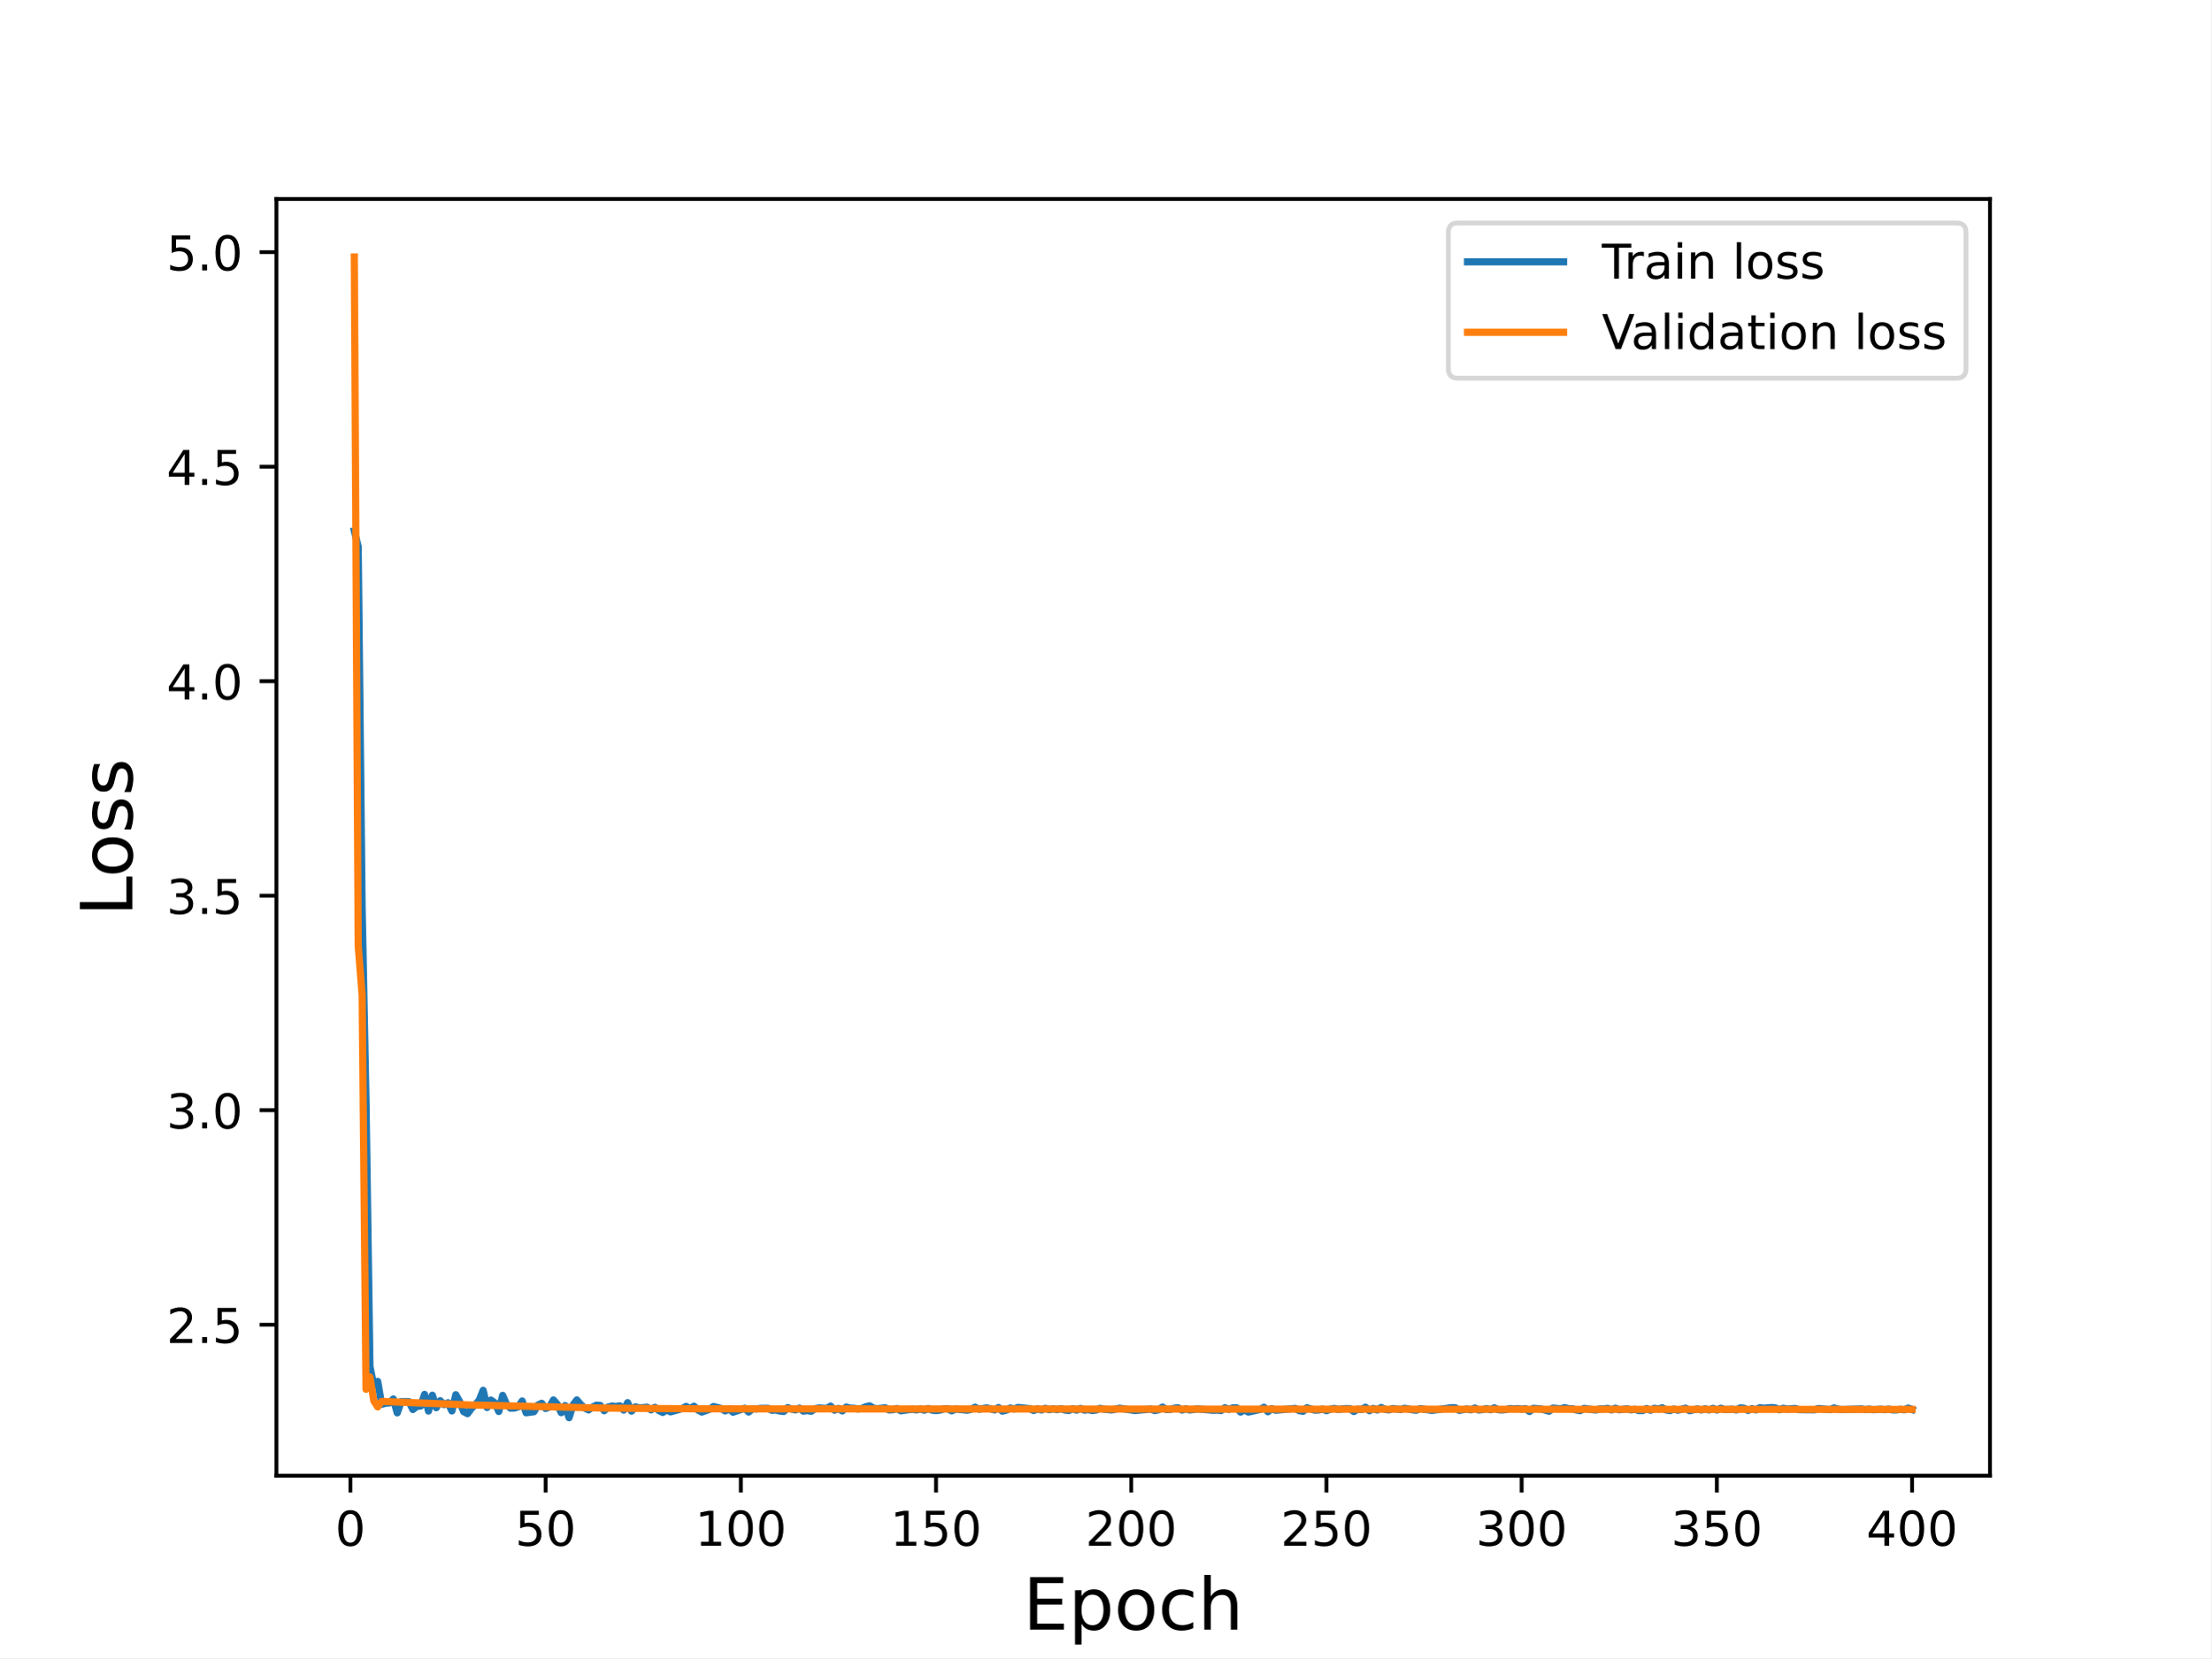
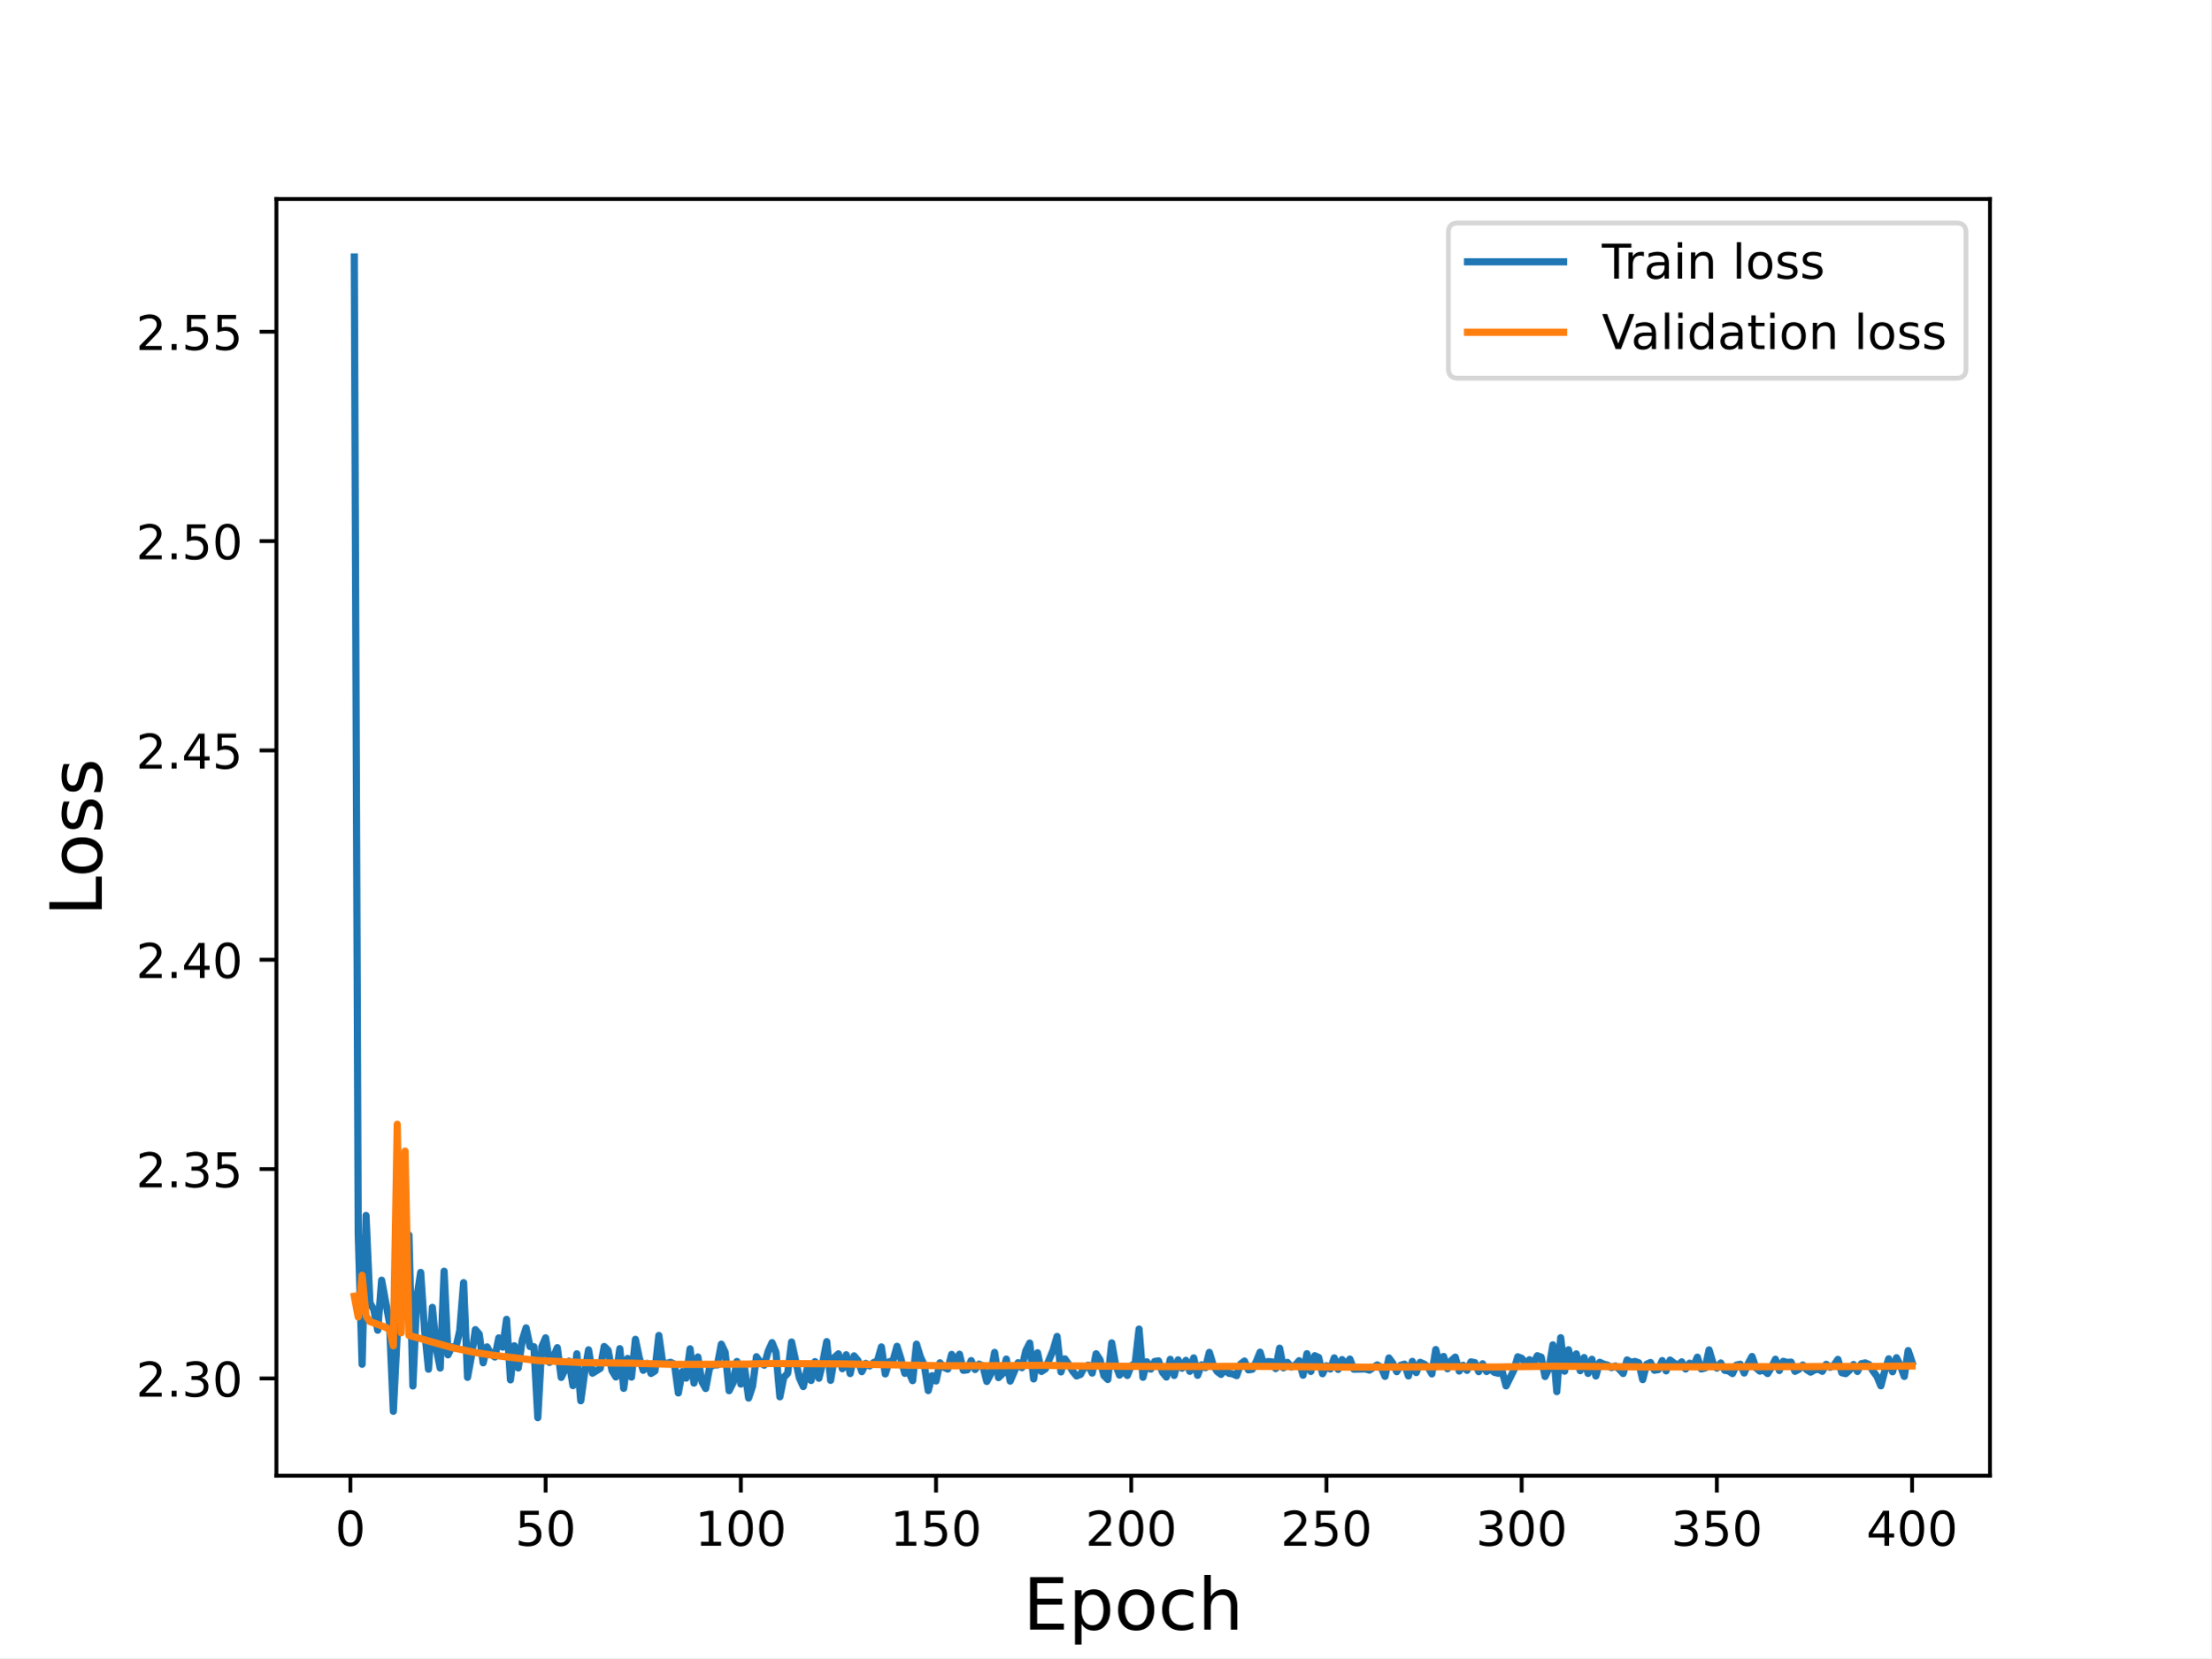
<svg xmlns="http://www.w3.org/2000/svg" xmlns:xlink="http://www.w3.org/1999/xlink" height="345.6pt" version="1.1" viewBox="0 0 460.8 345.6" width="460.8pt">
  <defs>
    <style type="text/css">*{stroke-linecap:butt;stroke-linejoin:round;}</style>
  </defs>
  <g id="figure_1">
    <g id="patch_1">
      <path d="M 0 345.6  L 460.8 345.6  L 460.8 0  L 0 0  z " style="fill:#ffffff;" />
    </g>
    <g id="axes_1">
      <g id="patch_2">
        <path d="M 57.6 307.584  L 414.72 307.584  L 414.72 41.472  L 57.6 41.472  z " style="fill:#ffffff;" />
      </g>
      <g id="matplotlib.axis_1">
        <g id="xtick_1">
          <g id="line2d_1">
            <defs>
-               <path d="M 0 0  L 0 3.5  " id="me13233bfe0" style="stroke:#000000;stroke-width:0.8;" />
-             </defs>
-             <g>
-               <use style="stroke:#000000;stroke-width:0.8;" x="73.019" xlink:href="#me13233bfe0" y="307.584" />
+               <path d="M 0 0  L 0 3.5  " id="mcd200c291d" style="stroke:#000000;stroke-width:0.8;" />
+             </defs>
+             <g>
+               <use style="stroke:#000000;stroke-width:0.8;" x="73.019" xlink:href="#mcd200c291d" y="307.584" />
            </g>
          </g>
          <g id="text_1">
            <g transform="translate(69.83781 322.1824)scale(0.1 -0.1)">
              <defs>
                <path d="M 2034 4250  Q 1547 4250 1301 3770  Q 1056 3291 1056 2328  Q 1056 1369 1301 889  Q 1547 409 2034 409  Q 2525 409 2770 889  Q 3016 1369 3016 2328  Q 3016 3291 2770 3770  Q 2525 4250 2034 4250  z M 2034 4750  Q 2819 4750 3233 4129  Q 3647 3509 3647 2328  Q 3647 1150 3233 529  Q 2819 -91 2034 -91  Q 1250 -91 836 529  Q 422 1150 422 2328  Q 422 3509 836 4129  Q 1250 4750 2034 4750  z " id="DejaVuSans-30" transform="scale(0.015625)" />
              </defs>
              <use xlink:href="#DejaVuSans-30" />
            </g>
          </g>
        </g>
        <g id="xtick_2">
          <g id="line2d_2">
            <g>
-               <use style="stroke:#000000;stroke-width:0.8;" x="113.703" xlink:href="#me13233bfe0" y="307.584" />
+               <use style="stroke:#000000;stroke-width:0.8;" x="113.703" xlink:href="#mcd200c291d" y="307.584" />
            </g>
          </g>
          <g id="text_2">
            <g transform="translate(107.3401 322.1824)scale(0.1 -0.1)">
              <defs>
                <path d="M 691 4666  L 3169 4666  L 3169 4134  L 1269 4134  L 1269 2991  Q 1406 3038 1543 3061  Q 1681 3084 1819 3084  Q 2600 3084 3056 2656  Q 3513 2228 3513 1497  Q 3513 744 3044 326  Q 2575 -91 1722 -91  Q 1428 -91 1123 -41  Q 819 9 494 109  L 494 744  Q 775 591 1075 516  Q 1375 441 1709 441  Q 2250 441 2565 725  Q 2881 1009 2881 1497  Q 2881 1984 2565 2268  Q 2250 2553 1709 2553  Q 1456 2553 1204 2497  Q 953 2441 691 2322  L 691 4666  z " id="DejaVuSans-35" transform="scale(0.015625)" />
              </defs>
              <use xlink:href="#DejaVuSans-35" />
              <use x="63.623" xlink:href="#DejaVuSans-30" />
            </g>
          </g>
        </g>
        <g id="xtick_3">
          <g id="line2d_3">
            <g>
-               <use style="stroke:#000000;stroke-width:0.8;" x="154.386" xlink:href="#me13233bfe0" y="307.584" />
+               <use style="stroke:#000000;stroke-width:0.8;" x="154.386" xlink:href="#mcd200c291d" y="307.584" />
            </g>
          </g>
          <g id="text_3">
            <g transform="translate(144.8424 322.1824)scale(0.1 -0.1)">
              <defs>
                <path d="M 794 531  L 1825 531  L 1825 4091  L 703 3866  L 703 4441  L 1819 4666  L 2450 4666  L 2450 531  L 3481 531  L 3481 0  L 794 0  L 794 531  z " id="DejaVuSans-31" transform="scale(0.015625)" />
              </defs>
              <use xlink:href="#DejaVuSans-31" />
              <use x="63.623" xlink:href="#DejaVuSans-30" />
              <use x="127.246" xlink:href="#DejaVuSans-30" />
            </g>
          </g>
        </g>
        <g id="xtick_4">
          <g id="line2d_4">
            <g>
-               <use style="stroke:#000000;stroke-width:0.8;" x="195.07" xlink:href="#me13233bfe0" y="307.584" />
+               <use style="stroke:#000000;stroke-width:0.8;" x="195.07" xlink:href="#mcd200c291d" y="307.584" />
            </g>
          </g>
          <g id="text_4">
            <g transform="translate(185.5259 322.1824)scale(0.1 -0.1)">
              <use xlink:href="#DejaVuSans-31" />
              <use x="63.623" xlink:href="#DejaVuSans-35" />
              <use x="127.246" xlink:href="#DejaVuSans-30" />
            </g>
          </g>
        </g>
        <g id="xtick_5">
          <g id="line2d_5">
            <g>
-               <use style="stroke:#000000;stroke-width:0.8;" x="235.753" xlink:href="#me13233bfe0" y="307.584" />
+               <use style="stroke:#000000;stroke-width:0.8;" x="235.753" xlink:href="#mcd200c291d" y="307.584" />
            </g>
          </g>
          <g id="text_5">
            <g transform="translate(226.2094 322.1824)scale(0.1 -0.1)">
              <defs>
                <path d="M 1228 531  L 3431 531  L 3431 0  L 469 0  L 469 531  Q 828 903 1448 1529  Q 2069 2156 2228 2338  Q 2531 2678 2651 2914  Q 2772 3150 2772 3378  Q 2772 3750 2511 3984  Q 2250 4219 1831 4219  Q 1534 4219 1204 4116  Q 875 4013 500 3803  L 500 4441  Q 881 4594 1212 4672  Q 1544 4750 1819 4750  Q 2544 4750 2975 4387  Q 3406 4025 3406 3419  Q 3406 3131 3298 2873  Q 3191 2616 2906 2266  Q 2828 2175 2409 1742  Q 1991 1309 1228 531  z " id="DejaVuSans-32" transform="scale(0.015625)" />
              </defs>
              <use xlink:href="#DejaVuSans-32" />
              <use x="63.623" xlink:href="#DejaVuSans-30" />
              <use x="127.246" xlink:href="#DejaVuSans-30" />
            </g>
          </g>
        </g>
        <g id="xtick_6">
          <g id="line2d_6">
            <g>
-               <use style="stroke:#000000;stroke-width:0.8;" x="276.437" xlink:href="#me13233bfe0" y="307.584" />
+               <use style="stroke:#000000;stroke-width:0.8;" x="276.437" xlink:href="#mcd200c291d" y="307.584" />
            </g>
          </g>
          <g id="text_6">
            <g transform="translate(266.8929 322.1824)scale(0.1 -0.1)">
              <use xlink:href="#DejaVuSans-32" />
              <use x="63.623" xlink:href="#DejaVuSans-35" />
              <use x="127.246" xlink:href="#DejaVuSans-30" />
            </g>
          </g>
        </g>
        <g id="xtick_7">
          <g id="line2d_7">
            <g>
-               <use style="stroke:#000000;stroke-width:0.8;" x="317.12" xlink:href="#me13233bfe0" y="307.584" />
+               <use style="stroke:#000000;stroke-width:0.8;" x="317.12" xlink:href="#mcd200c291d" y="307.584" />
            </g>
          </g>
          <g id="text_7">
            <g transform="translate(307.5765 322.1824)scale(0.1 -0.1)">
              <defs>
                <path d="M 2597 2516  Q 3050 2419 3304 2112  Q 3559 1806 3559 1356  Q 3559 666 3084 287  Q 2609 -91 1734 -91  Q 1441 -91 1130 -33  Q 819 25 488 141  L 488 750  Q 750 597 1062 519  Q 1375 441 1716 441  Q 2309 441 2620 675  Q 2931 909 2931 1356  Q 2931 1769 2642 2001  Q 2353 2234 1838 2234  L 1294 2234  L 1294 2753  L 1863 2753  Q 2328 2753 2575 2939  Q 2822 3125 2822 3475  Q 2822 3834 2567 4026  Q 2313 4219 1838 4219  Q 1578 4219 1281 4162  Q 984 4106 628 3988  L 628 4550  Q 988 4650 1302 4700  Q 1616 4750 1894 4750  Q 2613 4750 3031 4423  Q 3450 4097 3450 3541  Q 3450 3153 3228 2886  Q 3006 2619 2597 2516  z " id="DejaVuSans-33" transform="scale(0.015625)" />
              </defs>
              <use xlink:href="#DejaVuSans-33" />
              <use x="63.623" xlink:href="#DejaVuSans-30" />
              <use x="127.246" xlink:href="#DejaVuSans-30" />
            </g>
          </g>
        </g>
        <g id="xtick_8">
          <g id="line2d_8">
            <g>
-               <use style="stroke:#000000;stroke-width:0.8;" x="357.804" xlink:href="#me13233bfe0" y="307.584" />
+               <use style="stroke:#000000;stroke-width:0.8;" x="357.804" xlink:href="#mcd200c291d" y="307.584" />
            </g>
          </g>
          <g id="text_8">
            <g transform="translate(348.26 322.1824)scale(0.1 -0.1)">
              <use xlink:href="#DejaVuSans-33" />
              <use x="63.623" xlink:href="#DejaVuSans-35" />
              <use x="127.246" xlink:href="#DejaVuSans-30" />
            </g>
          </g>
        </g>
        <g id="xtick_9">
          <g id="line2d_9">
            <g>
-               <use style="stroke:#000000;stroke-width:0.8;" x="398.487" xlink:href="#me13233bfe0" y="307.584" />
+               <use style="stroke:#000000;stroke-width:0.8;" x="398.487" xlink:href="#mcd200c291d" y="307.584" />
            </g>
          </g>
          <g id="text_9">
            <g transform="translate(388.9435 322.1824)scale(0.1 -0.1)">
              <defs>
                <path d="M 2419 4116  L 825 1625  L 2419 1625  L 2419 4116  z M 2253 4666  L 3047 4666  L 3047 1625  L 3713 1625  L 3713 1100  L 3047 1100  L 3047 0  L 2419 0  L 2419 1100  L 313 1100  L 313 1709  L 2253 4666  z " id="DejaVuSans-34" transform="scale(0.015625)" />
              </defs>
              <use xlink:href="#DejaVuSans-34" />
              <use x="63.623" xlink:href="#DejaVuSans-30" />
              <use x="127.246" xlink:href="#DejaVuSans-30" />
            </g>
          </g>
        </g>
        <g id="text_10">
          <g transform="translate(213.1936 339.6598)scale(0.15 -0.15)">
            <defs>
              <path d="M 628 4666  L 3578 4666  L 3578 4134  L 1259 4134  L 1259 2753  L 3481 2753  L 3481 2222  L 1259 2222  L 1259 531  L 3634 531  L 3634 0  L 628 0  L 628 4666  z " id="DejaVuSans-45" transform="scale(0.015625)" />
              <path d="M 1159 525  L 1159 -1331  L 581 -1331  L 581 3500  L 1159 3500  L 1159 2969  Q 1341 3281 1617 3432  Q 1894 3584 2278 3584  Q 2916 3584 3314 3078  Q 3713 2572 3713 1747  Q 3713 922 3314 415  Q 2916 -91 2278 -91  Q 1894 -91 1617 61  Q 1341 213 1159 525  z M 3116 1747  Q 3116 2381 2855 2742  Q 2594 3103 2138 3103  Q 1681 3103 1420 2742  Q 1159 2381 1159 1747  Q 1159 1113 1420 752  Q 1681 391 2138 391  Q 2594 391 2855 752  Q 3116 1113 3116 1747  z " id="DejaVuSans-70" transform="scale(0.015625)" />
              <path d="M 1959 3097  Q 1497 3097 1228 2736  Q 959 2375 959 1747  Q 959 1119 1226 758  Q 1494 397 1959 397  Q 2419 397 2687 759  Q 2956 1122 2956 1747  Q 2956 2369 2687 2733  Q 2419 3097 1959 3097  z M 1959 3584  Q 2709 3584 3137 3096  Q 3566 2609 3566 1747  Q 3566 888 3137 398  Q 2709 -91 1959 -91  Q 1206 -91 779 398  Q 353 888 353 1747  Q 353 2609 779 3096  Q 1206 3584 1959 3584  z " id="DejaVuSans-6f" transform="scale(0.015625)" />
              <path d="M 3122 3366  L 3122 2828  Q 2878 2963 2633 3030  Q 2388 3097 2138 3097  Q 1578 3097 1268 2742  Q 959 2388 959 1747  Q 959 1106 1268 751  Q 1578 397 2138 397  Q 2388 397 2633 464  Q 2878 531 3122 666  L 3122 134  Q 2881 22 2623 -34  Q 2366 -91 2075 -91  Q 1284 -91 818 406  Q 353 903 353 1747  Q 353 2603 823 3093  Q 1294 3584 2113 3584  Q 2378 3584 2631 3529  Q 2884 3475 3122 3366  z " id="DejaVuSans-63" transform="scale(0.015625)" />
              <path d="M 3513 2113  L 3513 0  L 2938 0  L 2938 2094  Q 2938 2591 2744 2837  Q 2550 3084 2163 3084  Q 1697 3084 1428 2787  Q 1159 2491 1159 1978  L 1159 0  L 581 0  L 581 4863  L 1159 4863  L 1159 2956  Q 1366 3272 1645 3428  Q 1925 3584 2291 3584  Q 2894 3584 3203 3211  Q 3513 2838 3513 2113  z " id="DejaVuSans-68" transform="scale(0.015625)" />
            </defs>
            <use xlink:href="#DejaVuSans-45" />
            <use x="63.184" xlink:href="#DejaVuSans-70" />
            <use x="126.66" xlink:href="#DejaVuSans-6f" />
            <use x="187.842" xlink:href="#DejaVuSans-63" />
            <use x="242.822" xlink:href="#DejaVuSans-68" />
          </g>
        </g>
      </g>
      <g id="matplotlib.axis_2">
        <g id="ytick_1">
          <g id="line2d_10">
            <defs>
-               <path d="M 0 0  L -3.5 0  " id="me6913cd8c2" style="stroke:#000000;stroke-width:0.8;" />
-             </defs>
-             <g>
-               <use style="stroke:#000000;stroke-width:0.8;" x="57.6" xlink:href="#me6913cd8c2" y="276.117" />
+               <path d="M 0 0  L -3.5 0  " id="mec51af619d" style="stroke:#000000;stroke-width:0.8;" />
+             </defs>
+             <g>
+               <use style="stroke:#000000;stroke-width:0.8;" x="57.6" xlink:href="#mec51af619d" y="287.312" />
            </g>
          </g>
          <g id="text_11">
-             <g transform="translate(34.69687 279.9166)scale(0.1 -0.1)">
+             <g transform="translate(28.33438 291.1111)scale(0.1 -0.1)">
              <defs>
                <path d="M 684 794  L 1344 794  L 1344 0  L 684 0  L 684 794  z " id="DejaVuSans-2e" transform="scale(0.015625)" />
              </defs>
              <use xlink:href="#DejaVuSans-32" />
              <use x="63.623" xlink:href="#DejaVuSans-2e" />
-               <use x="95.41" xlink:href="#DejaVuSans-35" />
+               <use x="95.41" xlink:href="#DejaVuSans-33" />
+               <use x="159.033" xlink:href="#DejaVuSans-30" />
            </g>
          </g>
        </g>
        <g id="ytick_2">
          <g id="line2d_11">
            <g>
-               <use style="stroke:#000000;stroke-width:0.8;" x="57.6" xlink:href="#me6913cd8c2" y="231.404" />
+               <use style="stroke:#000000;stroke-width:0.8;" x="57.6" xlink:href="#mec51af619d" y="243.677" />
            </g>
          </g>
          <g id="text_12">
-             <g transform="translate(34.69687 235.2036)scale(0.1 -0.1)">
-               <use xlink:href="#DejaVuSans-33" />
-               <use x="63.623" xlink:href="#DejaVuSans-2e" />
-               <use x="95.41" xlink:href="#DejaVuSans-30" />
+             <g transform="translate(28.33438 247.4763)scale(0.1 -0.1)">
+               <use xlink:href="#DejaVuSans-32" />
+               <use x="63.623" xlink:href="#DejaVuSans-2e" />
+               <use x="95.41" xlink:href="#DejaVuSans-33" />
+               <use x="159.033" xlink:href="#DejaVuSans-35" />
            </g>
          </g>
        </g>
        <g id="ytick_3">
          <g id="line2d_12">
            <g>
-               <use style="stroke:#000000;stroke-width:0.8;" x="57.6" xlink:href="#me6913cd8c2" y="186.691" />
+               <use style="stroke:#000000;stroke-width:0.8;" x="57.6" xlink:href="#mec51af619d" y="200.042" />
            </g>
          </g>
          <g id="text_13">
-             <g transform="translate(34.69687 190.4907)scale(0.1 -0.1)">
-               <use xlink:href="#DejaVuSans-33" />
-               <use x="63.623" xlink:href="#DejaVuSans-2e" />
-               <use x="95.41" xlink:href="#DejaVuSans-35" />
+             <g transform="translate(28.33438 203.8415)scale(0.1 -0.1)">
+               <use xlink:href="#DejaVuSans-32" />
+               <use x="63.623" xlink:href="#DejaVuSans-2e" />
+               <use x="95.41" xlink:href="#DejaVuSans-34" />
+               <use x="159.033" xlink:href="#DejaVuSans-30" />
            </g>
          </g>
        </g>
        <g id="ytick_4">
          <g id="line2d_13">
            <g>
-               <use style="stroke:#000000;stroke-width:0.8;" x="57.6" xlink:href="#me6913cd8c2" y="141.979" />
+               <use style="stroke:#000000;stroke-width:0.8;" x="57.6" xlink:href="#mec51af619d" y="156.408" />
            </g>
          </g>
          <g id="text_14">
-             <g transform="translate(34.69687 145.7778)scale(0.1 -0.1)">
-               <use xlink:href="#DejaVuSans-34" />
-               <use x="63.623" xlink:href="#DejaVuSans-2e" />
-               <use x="95.41" xlink:href="#DejaVuSans-30" />
+             <g transform="translate(28.33438 160.2068)scale(0.1 -0.1)">
+               <use xlink:href="#DejaVuSans-32" />
+               <use x="63.623" xlink:href="#DejaVuSans-2e" />
+               <use x="95.41" xlink:href="#DejaVuSans-34" />
+               <use x="159.033" xlink:href="#DejaVuSans-35" />
            </g>
          </g>
        </g>
        <g id="ytick_5">
          <g id="line2d_14">
            <g>
-               <use style="stroke:#000000;stroke-width:0.8;" x="57.6" xlink:href="#me6913cd8c2" y="97.266" />
+               <use style="stroke:#000000;stroke-width:0.8;" x="57.6" xlink:href="#mec51af619d" y="112.773" />
            </g>
          </g>
          <g id="text_15">
-             <g transform="translate(34.69687 101.0649)scale(0.1 -0.1)">
-               <use xlink:href="#DejaVuSans-34" />
+             <g transform="translate(28.33438 116.572)scale(0.1 -0.1)">
+               <use xlink:href="#DejaVuSans-32" />
              <use x="63.623" xlink:href="#DejaVuSans-2e" />
              <use x="95.41" xlink:href="#DejaVuSans-35" />
+               <use x="159.033" xlink:href="#DejaVuSans-30" />
            </g>
          </g>
        </g>
        <g id="ytick_6">
          <g id="line2d_15">
            <g>
-               <use style="stroke:#000000;stroke-width:0.8;" x="57.6" xlink:href="#me6913cd8c2" y="52.553" />
+               <use style="stroke:#000000;stroke-width:0.8;" x="57.6" xlink:href="#mec51af619d" y="69.138" />
            </g>
          </g>
          <g id="text_16">
-             <g transform="translate(34.69687 56.35192)scale(0.1 -0.1)">
-               <use xlink:href="#DejaVuSans-35" />
-               <use x="63.623" xlink:href="#DejaVuSans-2e" />
-               <use x="95.41" xlink:href="#DejaVuSans-30" />
+             <g transform="translate(28.33438 72.93723)scale(0.1 -0.1)">
+               <use xlink:href="#DejaVuSans-32" />
+               <use x="63.623" xlink:href="#DejaVuSans-2e" />
+               <use x="95.41" xlink:href="#DejaVuSans-35" />
+               <use x="159.033" xlink:href="#DejaVuSans-35" />
            </g>
          </g>
        </g>
        <g id="text_17">
-           <g transform="translate(27.57734 190.9788)rotate(-90)scale(0.15 -0.15)">
+           <g transform="translate(21.21484 190.9788)rotate(-90)scale(0.15 -0.15)">
            <defs>
              <path d="M 628 4666  L 1259 4666  L 1259 531  L 3531 531  L 3531 0  L 628 0  L 628 4666  z " id="DejaVuSans-4c" transform="scale(0.015625)" />
              <path d="M 2834 3397  L 2834 2853  Q 2591 2978 2328 3040  Q 2066 3103 1784 3103  Q 1356 3103 1142 2972  Q 928 2841 928 2578  Q 928 2378 1081 2264  Q 1234 2150 1697 2047  L 1894 2003  Q 2506 1872 2764 1633  Q 3022 1394 3022 966  Q 3022 478 2636 193  Q 2250 -91 1575 -91  Q 1294 -91 989 -36  Q 684 19 347 128  L 347 722  Q 666 556 975 473  Q 1284 391 1588 391  Q 1994 391 2212 530  Q 2431 669 2431 922  Q 2431 1156 2273 1281  Q 2116 1406 1581 1522  L 1381 1569  Q 847 1681 609 1914  Q 372 2147 372 2553  Q 372 3047 722 3315  Q 1072 3584 1716 3584  Q 2034 3584 2315 3537  Q 2597 3491 2834 3397  z " id="DejaVuSans-73" transform="scale(0.015625)" />
            </defs>
            <use xlink:href="#DejaVuSans-4c" />
            <use x="53.963" xlink:href="#DejaVuSans-6f" />
            <use x="115.145" xlink:href="#DejaVuSans-73" />
            <use x="167.244" xlink:href="#DejaVuSans-73" />
          </g>
        </g>
      </g>
      <g id="line2d_16">
-         <path clip-path="url(#pd1b45d4bdd)" d="M 73.833 110.636  L 74.646 113.952  L 75.46 189.081  L 76.274 229.603  L 77.087 284.823  L 77.901 288.788  L 78.715 287.929  L 79.528 292.713  L 80.342 292.471  L 81.156 292.423  L 81.969 291.601  L 82.783 294.489  L 83.597 292.128  L 85.224 292.146  L 86.038 293.786  L 86.851 293.142  L 87.665 293.065  L 88.479 290.637  L 89.292 294.11  L 90.106 290.808  L 90.92 293.416  L 91.733 291.961  L 92.547 292.774  L 93.361 292.381  L 94.174 294.086  L 94.988 290.708  L 95.802 292.168  L 96.616 294.218  L 97.429 294.658  L 98.243 293.547  L 99.057 292.791  L 99.87 291.836  L 100.684 289.79  L 101.498 293.376  L 102.311 291.814  L 103.125 292.405  L 103.939 294.198  L 104.752 290.845  L 105.566 292.728  L 106.38 293.509  L 107.193 293.492  L 108.007 293.234  L 108.821 292.009  L 109.634 294.47  L 111.262 294.258  L 112.075 292.877  L 112.889 292.493  L 113.703 293.578  L 114.516 293.269  L 115.33 291.794  L 116.144 292.71  L 116.957 294.452  L 117.771 292.969  L 118.585 295.488  L 119.398 292.871  L 120.212 291.792  L 121.026 292.767  L 121.839 293.478  L 122.653 293.87  L 123.467 293.306  L 124.28 292.892  L 125.094 292.947  L 125.908 294.037  L 126.721 293.274  L 127.535 293.073  L 128.349 293.168  L 129.162 293.023  L 129.976 293.904  L 130.79 292.359  L 131.603 294.124  L 132.417 293.239  L 133.231 293.46  L 134.858 293.316  L 135.672 293.863  L 136.485 293.34  L 137.299 293.997  L 138.113 294.402  L 138.926 293.865  L 139.74 294.278  L 142.181 293.591  L 142.995 293.147  L 143.808 293.628  L 144.622 293.106  L 145.436 293.882  L 146.249 294.323  L 147.877 293.734  L 148.69 293.161  L 150.318 293.581  L 151.131 294.082  L 151.945 293.624  L 152.759 294.357  L 155.2 293.522  L 156.013 294.318  L 156.827 293.622  L 157.641 293.673  L 158.454 293.547  L 160.082 293.54  L 160.895 293.962  L 161.709 293.885  L 162.523 294.114  L 163.336 294.197  L 164.15 293.393  L 164.964 293.702  L 165.777 293.875  L 166.591 293.49  L 167.405 294.123  L 168.219 294.01  L 169.032 294.159  L 169.846 293.617  L 170.66 293.463  L 172.287 293.573  L 173.101 293.088  L 173.914 293.927  L 174.728 293.559  L 175.542 294.086  L 176.355 293.283  L 177.169 293.505  L 177.983 293.527  L 178.796 293.675  L 179.61 293.573  L 180.424 293.21  L 181.237 293.025  L 182.051 293.531  L 182.865 293.616  L 184.492 293.432  L 185.306 293.882  L 186.119 293.826  L 186.933 293.577  L 187.747 294.06  L 189.374 293.818  L 190.188 293.745  L 191.001 293.875  L 191.815 293.681  L 192.629 293.927  L 193.442 293.578  L 194.256 293.924  L 195.07 294.005  L 195.883 293.92  L 196.697 293.655  L 197.511 293.618  L 198.324 294.065  L 199.138 293.687  L 201.579 293.935  L 202.393 293.742  L 203.206 293.309  L 204.02 293.729  L 205.647 293.449  L 207.275 293.877  L 208.088 293.371  L 208.902 294.135  L 209.716 293.911  L 210.529 293.473  L 211.343 293.67  L 212.157 293.356  L 214.598 293.616  L 215.411 293.999  L 216.225 293.643  L 217.039 293.884  L 217.852 293.537  L 218.666 293.828  L 219.48 293.633  L 220.293 293.816  L 221.107 293.601  L 221.921 293.9  L 222.734 293.992  L 223.548 293.613  L 224.362 293.919  L 225.175 293.557  L 225.989 293.928  L 226.803 293.813  L 227.616 294.001  L 228.43 293.895  L 229.244 293.54  L 230.057 293.722  L 231.685 293.883  L 233.312 293.513  L 235.753 293.892  L 236.567 294.002  L 239.822 293.686  L 240.635 294.014  L 241.449 293.847  L 242.263 293.285  L 243.076 293.793  L 243.89 293.769  L 244.704 293.518  L 245.517 293.427  L 246.331 293.903  L 247.145 293.632  L 247.958 293.891  L 249.586 293.663  L 252.84 293.954  L 253.654 293.905  L 254.468 294.002  L 255.281 293.428  L 256.095 293.759  L 256.909 293.453  L 257.722 293.445  L 258.536 294.324  L 259.35 293.864  L 260.163 294.321  L 262.604 293.779  L 263.418 293.317  L 264.232 294.253  L 265.045 293.612  L 265.859 293.944  L 269.927 293.556  L 270.741 294.024  L 271.555 294.162  L 272.368 293.421  L 273.996 293.926  L 274.809 293.892  L 275.623 293.704  L 276.437 294.03  L 277.25 293.718  L 278.064 293.558  L 278.878 293.767  L 280.505 293.585  L 281.319 293.611  L 282.132 294.204  L 282.946 293.723  L 283.76 293.784  L 284.573 293.312  L 285.387 294.042  L 286.201 293.56  L 287.014 293.891  L 287.828 293.366  L 288.642 293.752  L 289.455 293.867  L 290.269 293.581  L 291.896 293.796  L 292.71 293.527  L 294.337 293.849  L 295.151 293.948  L 295.965 293.597  L 298.406 293.98  L 302.474 293.407  L 303.288 293.421  L 304.101 293.969  L 305.729 293.673  L 306.543 293.855  L 307.356 293.476  L 308.17 293.893  L 308.984 293.801  L 309.797 293.594  L 310.611 293.838  L 311.425 293.436  L 312.238 293.835  L 313.052 293.884  L 313.866 293.79  L 314.679 293.583  L 315.493 293.661  L 316.307 293.594  L 317.12 293.712  L 317.934 293.61  L 318.748 294.2  L 319.561 293.532  L 321.189 293.676  L 322.816 294.145  L 323.63 293.489  L 325.257 293.634  L 326.071 293.41  L 326.884 293.607  L 327.698 293.625  L 328.512 293.886  L 329.325 294.022  L 330.139 293.543  L 331.766 293.8  L 332.58 293.891  L 333.394 293.661  L 334.207 293.673  L 335.021 293.541  L 335.835 293.872  L 336.648 293.511  L 337.462 293.844  L 339.089 293.635  L 339.903 293.867  L 340.717 293.745  L 341.53 294.004  L 342.344 294.002  L 343.158 293.587  L 343.971 293.94  L 344.785 293.53  L 345.599 293.687  L 346.412 293.426  L 347.226 293.888  L 348.04 294.006  L 348.853 293.687  L 349.667 293.934  L 351.294 293.506  L 352.108 294.034  L 353.735 293.664  L 354.549 293.881  L 355.363 293.639  L 356.176 293.88  L 356.99 293.548  L 357.804 293.901  L 358.617 293.52  L 359.431 293.803  L 361.058 293.723  L 361.872 293.884  L 362.686 293.45  L 363.499 293.525  L 364.313 293.982  L 365.127 293.613  L 365.94 293.876  L 366.754 293.407  L 367.568 293.521  L 369.195 293.374  L 370.009 293.456  L 370.822 293.842  L 371.636 293.525  L 372.45 293.714  L 374.077 293.556  L 374.891 293.819  L 378.146 293.857  L 378.959 293.578  L 381.4 293.819  L 382.214 293.459  L 383.028 293.709  L 383.841 293.81  L 387.91 293.659  L 388.723 293.813  L 389.537 293.694  L 390.351 293.835  L 391.978 293.719  L 392.792 293.83  L 393.605 293.697  L 394.419 293.88  L 395.233 293.872  L 396.046 293.735  L 396.86 293.85  L 397.674 293.491  L 398.487 293.779  L 398.487 293.779  " style="fill:none;stroke:#1f77b4;stroke-linecap:square;stroke-width:1.5;" />
+         <path clip-path="url(#p91cae9b545)" d="M 73.833 53.568  L 74.646 257.136  L 75.46 284.355  L 76.274 253.348  L 77.087 271.535  L 77.901 272.983  L 78.715 277.264  L 79.528 266.83  L 81.156 275.671  L 81.969 294.159  L 82.783 277.926  L 83.597 254.12  L 84.41 266.844  L 85.224 257.43  L 86.038 288.892  L 86.851 270.481  L 87.665 265.214  L 88.479 277.284  L 89.292 285.392  L 90.106 272.496  L 90.92 281.129  L 91.733 285.149  L 92.547 264.96  L 93.361 282.397  L 94.174 280.723  L 94.988 280.961  L 95.802 277.34  L 96.616 267.348  L 97.429 287.088  L 98.243 282.682  L 99.057 277.138  L 99.87 278.07  L 100.684 284.055  L 101.498 280.739  L 102.311 282.185  L 103.125 282.854  L 103.939 278.864  L 104.752 280.788  L 105.566 274.992  L 106.38 287.611  L 107.193 280.508  L 108.007 285.129  L 108.821 279.363  L 109.634 276.768  L 110.448 280.666  L 111.262 280.696  L 112.075 295.488  L 112.889 280.736  L 113.703 278.849  L 114.516 283.978  L 115.33 282.8  L 116.144 280.9  L 116.957 287.101  L 118.585 283.713  L 119.398 288.815  L 120.212 282.176  L 121.026 291.971  L 121.839 286.071  L 122.653 281.342  L 123.467 286.215  L 125.094 285.213  L 125.908 280.649  L 126.721 281.437  L 127.535 285.685  L 128.349 287.011  L 129.162 281.108  L 129.976 289.376  L 130.79 283.148  L 131.603 287.039  L 132.417 279.155  L 133.231 283.052  L 134.044 285.622  L 134.858 284.167  L 135.672 286.274  L 136.485 285.758  L 137.299 278.352  L 138.113 284.113  L 138.926 284.178  L 139.74 283.948  L 140.554 284.335  L 141.367 290.34  L 142.181 285.892  L 142.995 287.253  L 143.808 281.138  L 144.622 288.287  L 145.436 282.831  L 146.249 287.941  L 147.063 289.413  L 147.877 285.057  L 148.69 284.504  L 149.504 284.509  L 150.318 280.175  L 151.131 281.875  L 151.945 289.869  L 152.759 288.248  L 153.572 283.776  L 154.386 288.489  L 155.2 285.328  L 156.013 291.401  L 156.827 288.924  L 157.641 282.782  L 158.454 283.939  L 159.268 284.555  L 160.082 281.658  L 160.895 279.843  L 161.709 281.845  L 162.523 291.146  L 163.336 287.111  L 164.15 286.241  L 164.964 279.715  L 166.591 287.208  L 167.405 289.011  L 168.219 285.185  L 169.032 287.742  L 169.846 283.81  L 170.66 287.283  L 171.473 283.917  L 172.287 279.635  L 173.101 287.704  L 173.914 282.901  L 174.728 282.188  L 175.542 285.291  L 176.355 282.383  L 177.169 286.296  L 177.983 282.607  L 178.796 283.561  L 179.61 285.897  L 180.424 284.164  L 181.237 284.712  L 182.051 284.007  L 182.865 283.662  L 183.678 280.745  L 184.492 286.378  L 185.306 283.843  L 186.119 283.591  L 186.933 280.611  L 187.747 283.208  L 188.56 286.247  L 189.374 285.915  L 190.188 287.776  L 191.001 280.162  L 191.815 282.836  L 192.629 284.555  L 193.442 289.85  L 194.256 286.739  L 195.07 287.846  L 195.883 284.052  L 196.697 284.989  L 197.511 285.365  L 198.324 282.299  L 199.138 283.702  L 199.952 282.268  L 200.765 285.624  L 201.579 285.522  L 202.393 283.593  L 203.206 285.456  L 204.02 284.32  L 204.834 284.694  L 205.647 287.943  L 206.461 286.415  L 207.275 281.881  L 208.088 287.142  L 208.902 286.352  L 209.716 283.274  L 210.529 287.872  L 212.157 284.032  L 212.97 285.08  L 213.784 281.537  L 214.598 279.938  L 215.411 287.423  L 216.225 281.962  L 217.039 285.857  L 217.852 285.326  L 219.48 281.366  L 220.293 278.554  L 221.107 285.953  L 221.921 283.229  L 222.734 284.402  L 223.548 285.811  L 224.362 286.799  L 225.175 286.479  L 225.989 284.967  L 226.803 284.544  L 227.616 286.202  L 228.43 282.17  L 229.244 283.43  L 230.057 286.71  L 230.871 287.529  L 231.685 279.898  L 232.498 284.484  L 233.312 286.622  L 234.126 285.628  L 234.939 286.698  L 235.753 284.658  L 236.567 284.187  L 237.381 277.017  L 238.194 287.075  L 239.008 283.856  L 239.822 285.374  L 240.635 283.77  L 241.449 283.662  L 242.263 286.037  L 243.076 287.02  L 243.89 283.329  L 244.704 286.692  L 245.517 283.437  L 246.331 285.198  L 247.145 283.544  L 247.958 285.837  L 248.772 283.031  L 249.586 286.664  L 250.399 284.473  L 251.213 285.077  L 252.027 281.876  L 252.84 284.521  L 253.654 285.854  L 254.468 286.469  L 255.281 285.47  L 256.095 286.239  L 256.909 286.365  L 257.722 286.737  L 258.536 284.313  L 259.35 283.691  L 260.163 285.53  L 260.977 285.409  L 261.791 283.841  L 262.604 281.841  L 263.418 284.559  L 264.232 283.791  L 265.045 283.855  L 265.859 285.269  L 266.673 281.002  L 267.486 285.109  L 268.3 283.964  L 269.114 284.913  L 269.927 284.547  L 270.741 283.622  L 271.555 286.644  L 272.368 282.156  L 273.182 285.856  L 273.996 282.578  L 274.809 282.935  L 275.623 286.334  L 276.437 284.671  L 277.25 285.353  L 278.064 283.027  L 278.878 285.436  L 279.691 283.385  L 280.505 284.478  L 281.319 283.277  L 282.132 285.396  L 284.573 285.343  L 285.387 285.587  L 287.014 284.49  L 287.828 284.981  L 288.642 286.881  L 289.455 283.044  L 290.269 284.154  L 291.083 285.902  L 291.896 284.567  L 292.71 284.33  L 293.524 286.794  L 294.337 283.755  L 295.151 286.089  L 295.965 283.954  L 296.778 284.309  L 297.592 284.908  L 298.406 286.377  L 299.219 281.293  L 300.033 284.573  L 300.847 282.729  L 301.66 285.306  L 302.474 283.578  L 303.288 282.863  L 304.101 285.776  L 304.915 284.56  L 305.729 285.632  L 306.543 283.862  L 307.356 284.013  L 308.17 285.899  L 308.984 284.259  L 309.797 285.87  L 310.611 285.339  L 311.425 286.037  L 312.238 286.239  L 313.052 285.797  L 313.866 288.875  L 315.493 285.582  L 316.307 282.798  L 317.12 283.111  L 317.934 284.169  L 318.748 283.411  L 319.561 284.257  L 320.375 282.581  L 321.189 282.87  L 322.002 286.914  L 322.816 285.186  L 323.63 280.312  L 324.443 290.066  L 325.257 278.824  L 326.071 285.808  L 326.884 281.331  L 327.698 284.778  L 328.512 282.192  L 329.325 285.699  L 330.139 282.961  L 330.953 286.263  L 331.766 283.324  L 332.58 286.807  L 333.394 283.945  L 334.207 284.323  L 335.021 284.539  L 335.835 285.071  L 336.648 284.712  L 337.462 285.384  L 338.276 286.288  L 339.089 283.457  L 339.903 283.982  L 340.717 283.766  L 341.53 284.055  L 342.344 287.555  L 343.158 284.348  L 343.971 283.989  L 344.785 285.608  L 345.599 285.471  L 346.412 283.594  L 347.226 285.737  L 348.04 283.487  L 348.853 284.097  L 349.667 284.566  L 350.481 283.858  L 351.294 285.358  L 352.108 284.13  L 352.922 284.725  L 353.735 282.876  L 354.549 285.346  L 355.363 285.134  L 356.176 281.359  L 356.99 284.073  L 357.804 285.175  L 358.617 284.088  L 359.431 285.616  L 360.245 285.747  L 361.058 286.297  L 361.872 284.528  L 362.686 284.349  L 363.499 286.185  L 364.313 284.224  L 365.127 282.738  L 365.94 285.086  L 366.754 285.792  L 367.568 285.58  L 368.381 286.29  L 369.195 285.008  L 370.009 283.312  L 370.822 285.663  L 371.636 283.743  L 372.45 283.993  L 373.263 283.908  L 374.077 285.829  L 374.891 285.417  L 375.704 284.506  L 376.518 285.49  L 377.332 286.003  L 378.146 285.541  L 378.959 285.367  L 379.773 285.829  L 380.587 284.367  L 381.4 284.987  L 382.214 284.526  L 383.028 283.342  L 383.841 286.12  L 384.655 286.316  L 385.469 285.575  L 386.282 284.413  L 387.096 285.856  L 387.91 284.241  L 388.723 284.077  L 389.537 284.431  L 390.351 285.779  L 391.164 286.874  L 391.978 288.849  L 392.792 285.764  L 393.605 283.227  L 394.419 285.924  L 395.233 282.997  L 396.046 284.645  L 396.86 286.895  L 397.674 281.504  L 398.487 283.909  L 398.487 283.909  " style="fill:none;stroke:#1f77b4;stroke-linecap:square;stroke-width:1.5;" />
      </g>
      <g id="line2d_17">
-         <path clip-path="url(#pd1b45d4bdd)" d="M 73.833 53.568  L 74.646 197.114  L 75.46 207.412  L 76.274 289.576  L 77.087 287.002  L 77.901 291.998  L 78.715 293.242  L 79.528 292.099  L 98.243 292.847  L 125.908 293.497  L 146.249 293.647  L 273.996 293.715  L 387.91 293.766  L 398.487 293.76  L 398.487 293.76  " style="fill:none;stroke:#ff7f0e;stroke-linecap:square;stroke-width:1.5;" />
+         <path clip-path="url(#p91cae9b545)" d="M 73.833 270.178  L 74.646 274.503  L 75.46 265.816  L 76.274 274.257  L 77.087 275.46  L 80.342 276.641  L 81.156 277.094  L 81.969 280.515  L 82.783 234.338  L 83.597 277.813  L 84.41 239.923  L 85.224 278.336  L 94.174 280.88  L 99.057 281.914  L 102.311 282.434  L 112.075 283.581  L 121.839 284.035  L 131.603 284.13  L 139.74 284.36  L 143.808 284.374  L 156.013 284.314  L 160.082 284.198  L 169.846 284.244  L 175.542 284.283  L 195.883 284.669  L 201.579 284.67  L 208.902 284.655  L 217.852 284.575  L 222.734 284.704  L 227.616 284.73  L 242.263 284.84  L 260.977 284.789  L 267.486 284.842  L 281.319 284.962  L 288.642 284.946  L 300.847 284.873  L 311.425 284.93  L 323.63 284.765  L 343.158 284.919  L 391.164 284.813  L 398.487 284.714  L 398.487 284.714  " style="fill:none;stroke:#ff7f0e;stroke-linecap:square;stroke-width:1.5;" />
      </g>
      <g id="patch_3">
        <path d="M 57.6 307.584  L 57.6 41.472  " style="fill:none;stroke:#000000;stroke-linecap:square;stroke-linejoin:miter;stroke-width:0.8;" />
      </g>
      <g id="patch_4">
        <path d="M 414.72 307.584  L 414.72 41.472  " style="fill:none;stroke:#000000;stroke-linecap:square;stroke-linejoin:miter;stroke-width:0.8;" />
      </g>
      <g id="patch_5">
        <path d="M 57.6 307.584  L 414.72 307.584  " style="fill:none;stroke:#000000;stroke-linecap:square;stroke-linejoin:miter;stroke-width:0.8;" />
      </g>
      <g id="patch_6">
        <path d="M 57.6 41.472  L 414.72 41.472  " style="fill:none;stroke:#000000;stroke-linecap:square;stroke-linejoin:miter;stroke-width:0.8;" />
      </g>
      <g id="legend_1">
        <g id="patch_7">
          <path d="M 303.845 78.828  L 407.72 78.828  Q 409.72 78.828 409.72 76.828  L 409.72 48.472  Q 409.72 46.472 407.72 46.472  L 303.845 46.472  Q 301.845 46.472 301.845 48.472  L 301.845 76.828  Q 301.845 78.828 303.845 78.828  z " style="fill:#ffffff;opacity:0.8;stroke:#cccccc;stroke-linejoin:miter;" />
        </g>
        <g id="line2d_18">
          <path d="M 305.845 54.57  L 325.845 54.57  " style="fill:none;stroke:#1f77b4;stroke-linecap:square;stroke-width:1.5;" />
        </g>
        <g id="line2d_19" />
        <g id="text_18">
          <g transform="translate(333.845 58.07044)scale(0.1 -0.1)">
            <defs>
              <path d="M -19 4666  L 3928 4666  L 3928 4134  L 2272 4134  L 2272 0  L 1638 0  L 1638 4134  L -19 4134  L -19 4666  z " id="DejaVuSans-54" transform="scale(0.015625)" />
              <path d="M 2631 2963  Q 2534 3019 2420 3045  Q 2306 3072 2169 3072  Q 1681 3072 1420 2755  Q 1159 2438 1159 1844  L 1159 0  L 581 0  L 581 3500  L 1159 3500  L 1159 2956  Q 1341 3275 1631 3429  Q 1922 3584 2338 3584  Q 2397 3584 2469 3576  Q 2541 3569 2628 3553  L 2631 2963  z " id="DejaVuSans-72" transform="scale(0.015625)" />
              <path d="M 2194 1759  Q 1497 1759 1228 1600  Q 959 1441 959 1056  Q 959 750 1161 570  Q 1363 391 1709 391  Q 2188 391 2477 730  Q 2766 1069 2766 1631  L 2766 1759  L 2194 1759  z M 3341 1997  L 3341 0  L 2766 0  L 2766 531  Q 2569 213 2275 61  Q 1981 -91 1556 -91  Q 1019 -91 701 211  Q 384 513 384 1019  Q 384 1609 779 1909  Q 1175 2209 1959 2209  L 2766 2209  L 2766 2266  Q 2766 2663 2505 2880  Q 2244 3097 1772 3097  Q 1472 3097 1187 3025  Q 903 2953 641 2809  L 641 3341  Q 956 3463 1253 3523  Q 1550 3584 1831 3584  Q 2591 3584 2966 3190  Q 3341 2797 3341 1997  z " id="DejaVuSans-61" transform="scale(0.015625)" />
              <path d="M 603 3500  L 1178 3500  L 1178 0  L 603 0  L 603 3500  z M 603 4863  L 1178 4863  L 1178 4134  L 603 4134  L 603 4863  z " id="DejaVuSans-69" transform="scale(0.015625)" />
              <path d="M 3513 2113  L 3513 0  L 2938 0  L 2938 2094  Q 2938 2591 2744 2837  Q 2550 3084 2163 3084  Q 1697 3084 1428 2787  Q 1159 2491 1159 1978  L 1159 0  L 581 0  L 581 3500  L 1159 3500  L 1159 2956  Q 1366 3272 1645 3428  Q 1925 3584 2291 3584  Q 2894 3584 3203 3211  Q 3513 2838 3513 2113  z " id="DejaVuSans-6e" transform="scale(0.015625)" />
              <path id="DejaVuSans-20" transform="scale(0.015625)" />
              <path d="M 603 4863  L 1178 4863  L 1178 0  L 603 0  L 603 4863  z " id="DejaVuSans-6c" transform="scale(0.015625)" />
            </defs>
            <use xlink:href="#DejaVuSans-54" />
            <use x="46.334" xlink:href="#DejaVuSans-72" />
            <use x="87.447" xlink:href="#DejaVuSans-61" />
            <use x="148.727" xlink:href="#DejaVuSans-69" />
            <use x="176.51" xlink:href="#DejaVuSans-6e" />
            <use x="239.889" xlink:href="#DejaVuSans-20" />
            <use x="271.676" xlink:href="#DejaVuSans-6c" />
            <use x="299.459" xlink:href="#DejaVuSans-6f" />
            <use x="360.641" xlink:href="#DejaVuSans-73" />
            <use x="412.74" xlink:href="#DejaVuSans-73" />
          </g>
        </g>
        <g id="line2d_20">
          <path d="M 305.845 69.249  L 325.845 69.249  " style="fill:none;stroke:#ff7f0e;stroke-linecap:square;stroke-width:1.5;" />
        </g>
        <g id="line2d_21" />
        <g id="text_19">
          <g transform="translate(333.845 72.74856)scale(0.1 -0.1)">
            <defs>
              <path d="M 1831 0  L 50 4666  L 709 4666  L 2188 738  L 3669 4666  L 4325 4666  L 2547 0  L 1831 0  z " id="DejaVuSans-56" transform="scale(0.015625)" />
              <path d="M 2906 2969  L 2906 4863  L 3481 4863  L 3481 0  L 2906 0  L 2906 525  Q 2725 213 2448 61  Q 2172 -91 1784 -91  Q 1150 -91 751 415  Q 353 922 353 1747  Q 353 2572 751 3078  Q 1150 3584 1784 3584  Q 2172 3584 2448 3432  Q 2725 3281 2906 2969  z M 947 1747  Q 947 1113 1208 752  Q 1469 391 1925 391  Q 2381 391 2643 752  Q 2906 1113 2906 1747  Q 2906 2381 2643 2742  Q 2381 3103 1925 3103  Q 1469 3103 1208 2742  Q 947 2381 947 1747  z " id="DejaVuSans-64" transform="scale(0.015625)" />
              <path d="M 1172 4494  L 1172 3500  L 2356 3500  L 2356 3053  L 1172 3053  L 1172 1153  Q 1172 725 1289 603  Q 1406 481 1766 481  L 2356 481  L 2356 0  L 1766 0  Q 1100 0 847 248  Q 594 497 594 1153  L 594 3053  L 172 3053  L 172 3500  L 594 3500  L 594 4494  L 1172 4494  z " id="DejaVuSans-74" transform="scale(0.015625)" />
            </defs>
            <use xlink:href="#DejaVuSans-56" />
            <use x="60.658" xlink:href="#DejaVuSans-61" />
            <use x="121.938" xlink:href="#DejaVuSans-6c" />
            <use x="149.721" xlink:href="#DejaVuSans-69" />
            <use x="177.504" xlink:href="#DejaVuSans-64" />
            <use x="240.98" xlink:href="#DejaVuSans-61" />
            <use x="302.26" xlink:href="#DejaVuSans-74" />
            <use x="341.469" xlink:href="#DejaVuSans-69" />
            <use x="369.252" xlink:href="#DejaVuSans-6f" />
            <use x="430.434" xlink:href="#DejaVuSans-6e" />
            <use x="493.812" xlink:href="#DejaVuSans-20" />
            <use x="525.6" xlink:href="#DejaVuSans-6c" />
            <use x="553.383" xlink:href="#DejaVuSans-6f" />
            <use x="614.564" xlink:href="#DejaVuSans-73" />
            <use x="666.664" xlink:href="#DejaVuSans-73" />
          </g>
        </g>
      </g>
    </g>
  </g>
  <defs>
-     <clipPath id="pd1b45d4bdd">
+     <clipPath id="p91cae9b545">
      <rect height="266.112" width="357.12" x="57.6" y="41.472" />
    </clipPath>
  </defs>
</svg>
